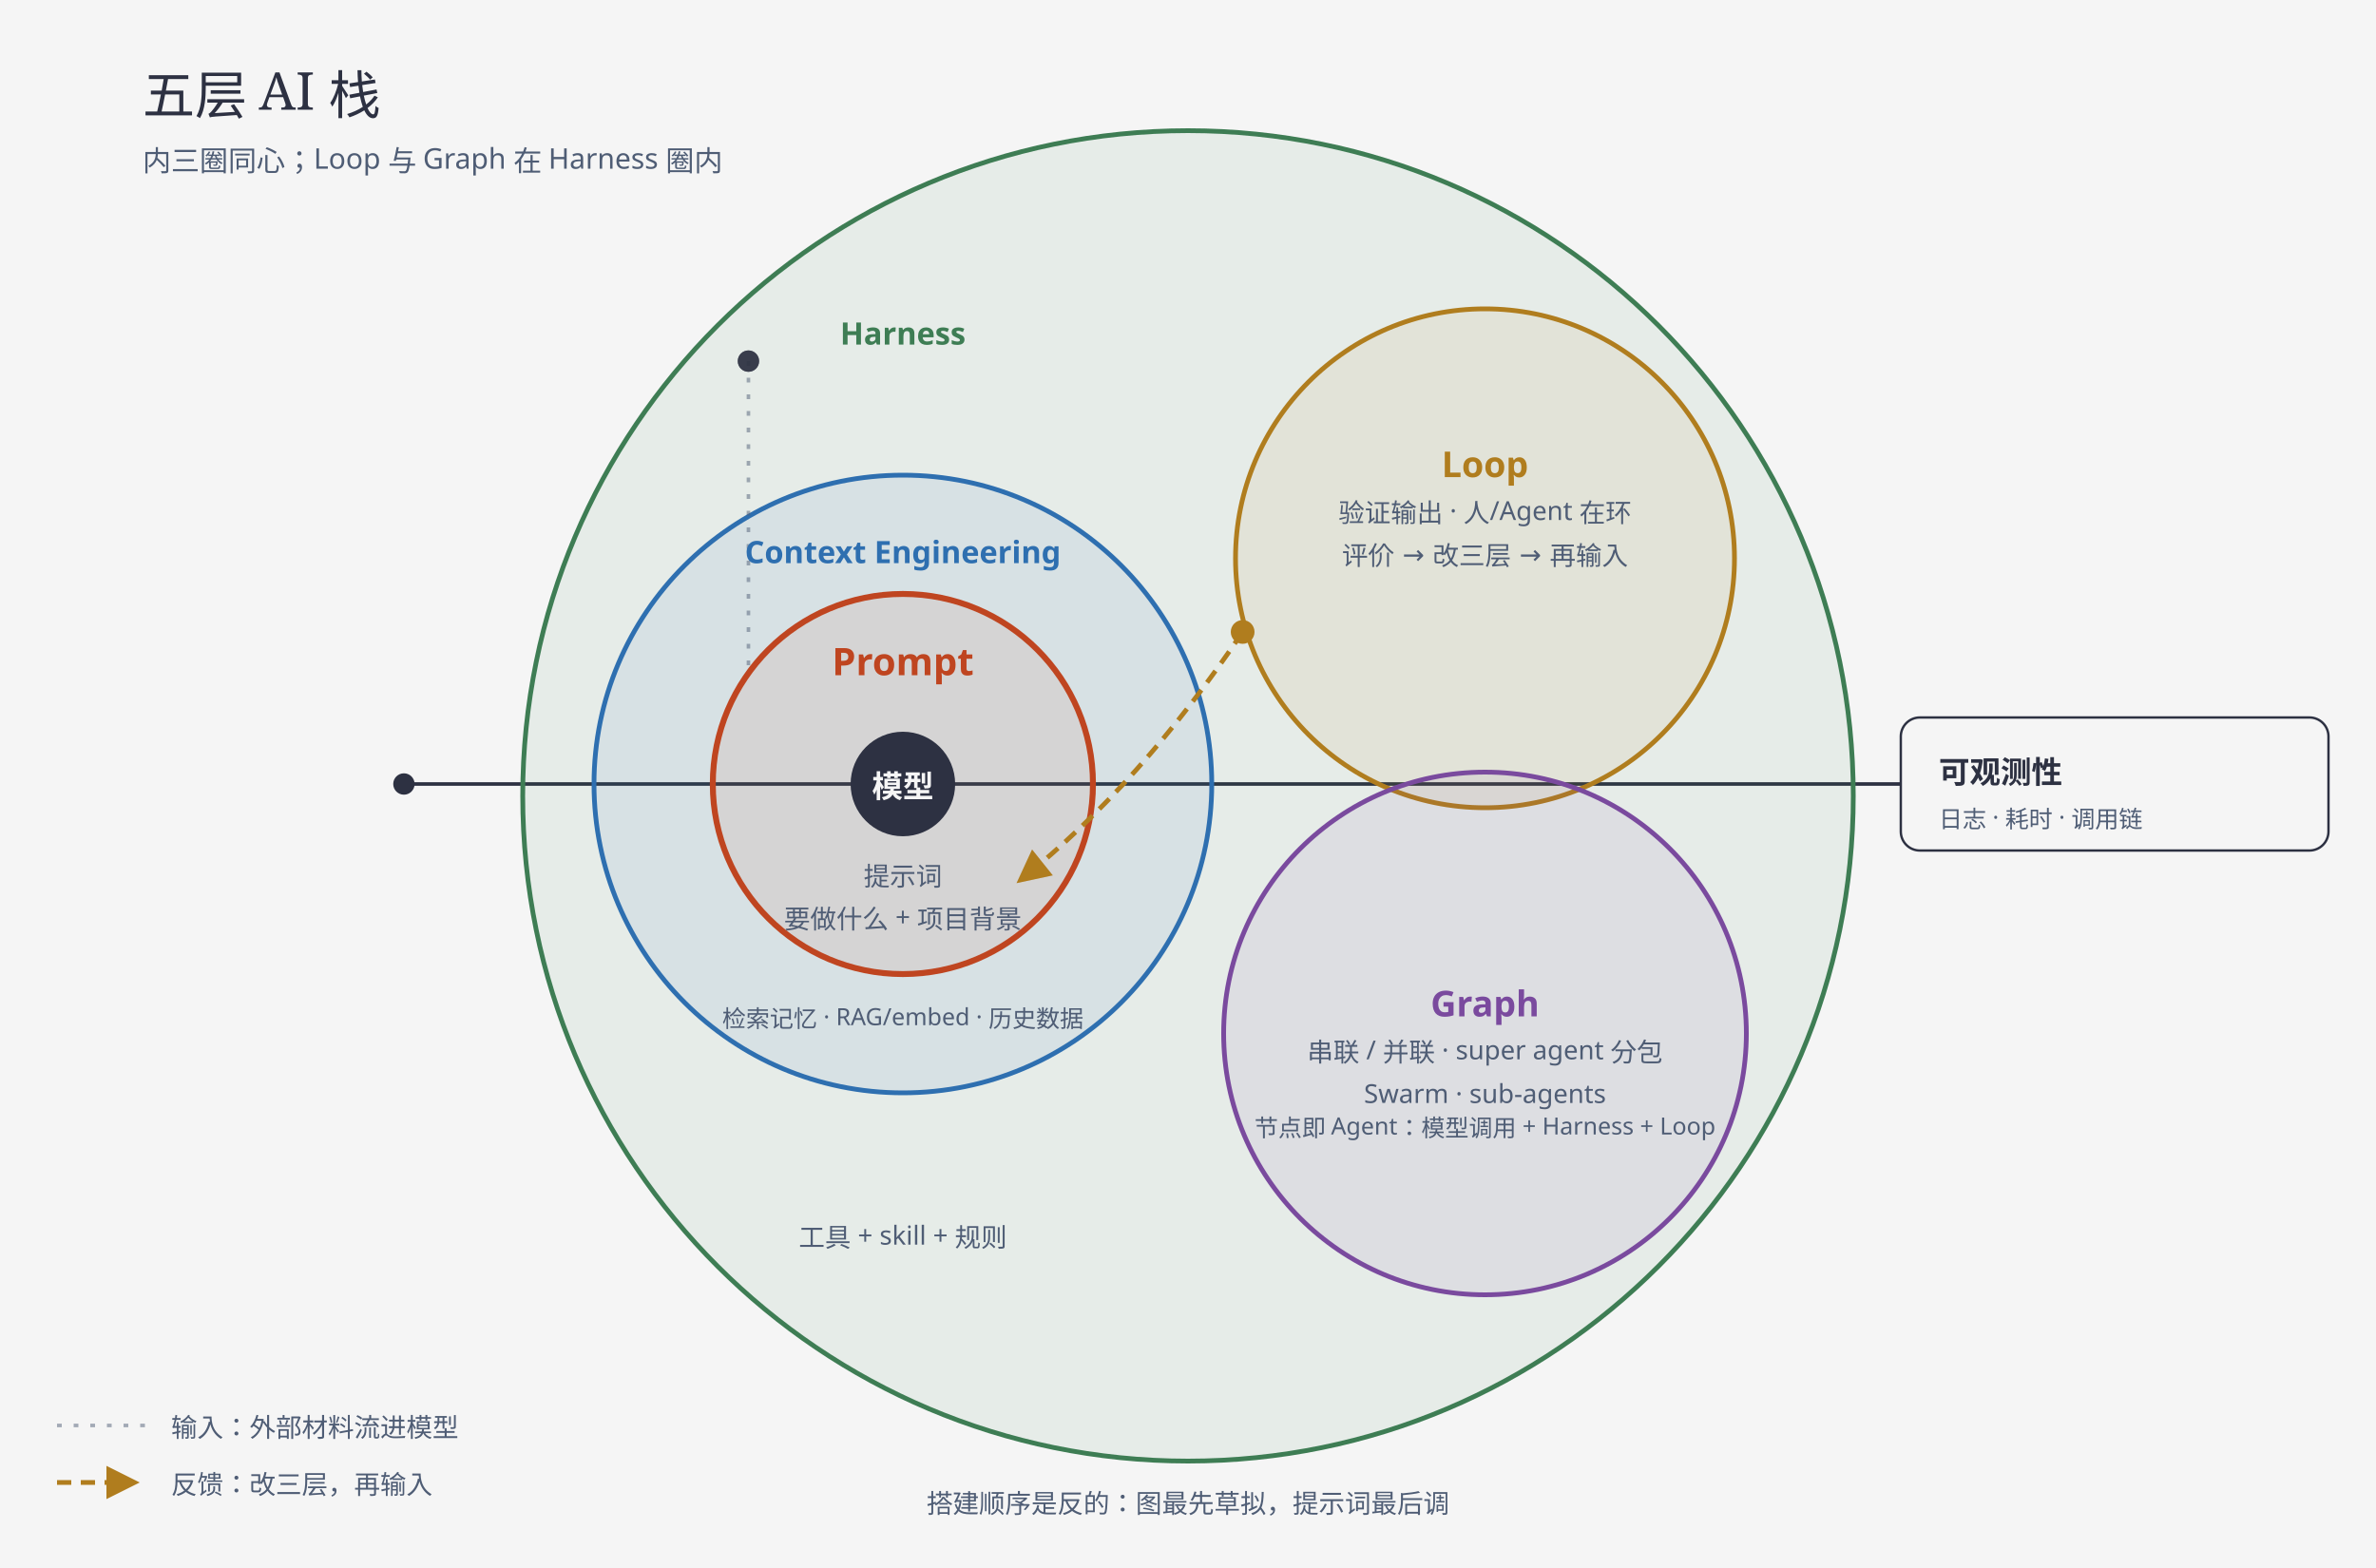
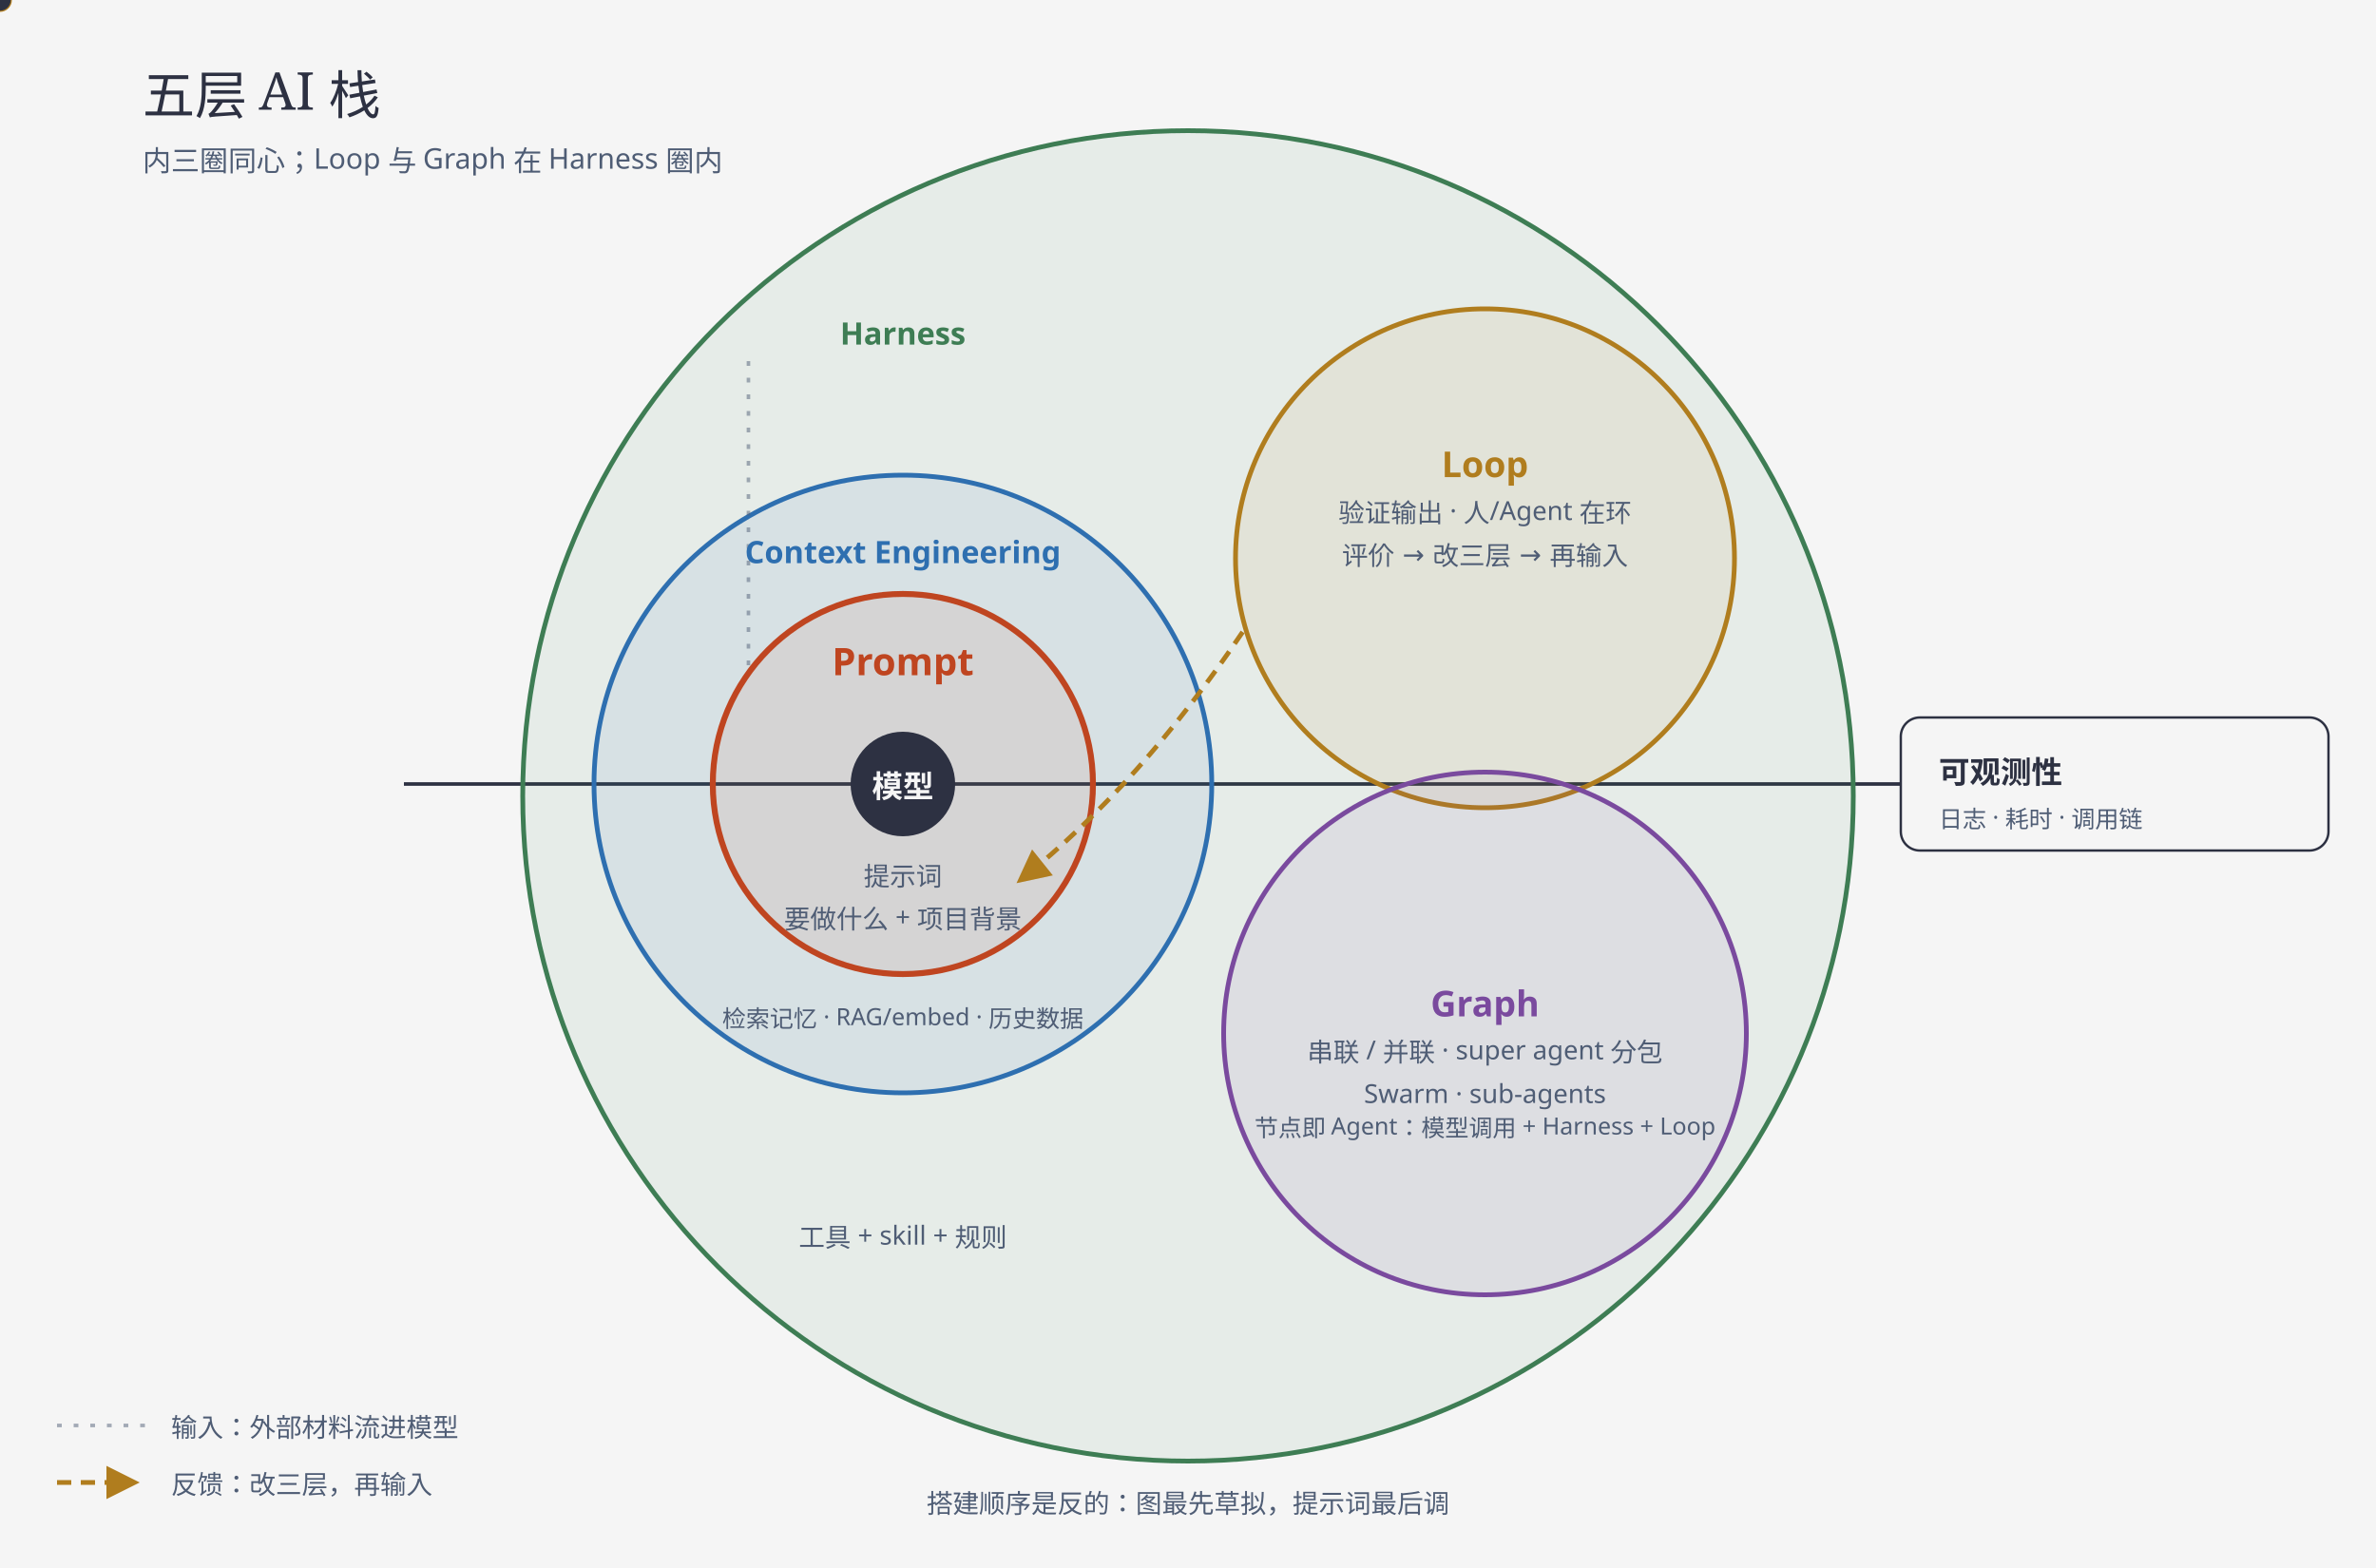
<svg xmlns="http://www.w3.org/2000/svg" viewBox="0 0 1000 660" width="1000" height="660">
  <defs>
    <marker id="arrowLoop" viewBox="0 0 10 10" refX="8" refY="5" markerWidth="7" markerHeight="7" orient="auto-start-reverse">
      <path d="M 0 0 L 10 5 L 0 10 z" fill="#b07d1e" />
    </marker>
  </defs>
  <rect x="0" y="0" width="1000" height="660" fill="#f5f5f5" />
  <text x="60" y="48" font-family="'Instrument Serif','Noto Serif SC','Noto Serif',serif" font-size="22" fill="#2d3142">五层 AI 栈</text>
  <text x="60" y="72" font-family="'Geist','Noto Sans SC','PingFang SC','Microsoft YaHei',sans-serif" font-size="12" fill="#4f5d75">内三圈同心；Loop 与 Graph 在 Harness 圈内</text>
  <line x1="170" y1="330" x2="800" y2="330" stroke="#2d3142" stroke-width="1.5" />
  <circle cx="500" cy="335" r="280" fill="#3e7d54" fill-opacity="0.08" stroke="#3e7d54" stroke-width="2" />
  <circle cx="380" cy="330" r="130" fill="#2e6fb0" fill-opacity="0.08" stroke="#2e6fb0" stroke-width="2" />
  <circle cx="380" cy="330" r="80" fill="#bf4520" fill-opacity="0.08" stroke="#bf4520" stroke-width="2.5" />
  <circle cx="625" cy="235" r="105" fill="#b07d1e" fill-opacity="0.08" stroke="#b07d1e" stroke-width="2" />
  <circle cx="625" cy="435" r="110" fill="#7a4a9e" fill-opacity="0.08" stroke="#7a4a9e" stroke-width="2" />
  <circle cx="380" cy="330" r="22" fill="#2d3142" />
  <line x1="315" y1="152" x2="315" y2="283" stroke="#4f5d75" stroke-width="1.5" stroke-dasharray="2 5" opacity="0.5" />
  <path d="M 523,266 Q 480,330 430,370" fill="none" stroke="#b07d1e" stroke-width="2" stroke-dasharray="6 4" marker-end="url(#arrowLoop)" />
-   <circle r="4.5" fill="#2d3142" opacity="0.75" cx="315" cy="152">
+   <circle r="4.5" fill="#2d3142" opacity="0.75" cx="0" cy="0">
    <animateMotion dur="3.5s" begin="0s" repeatCount="indefinite" path="M 315,152 L 315,283" />
  </circle>
-   <circle r="4.5" fill="#2d3142" opacity="0.75" cx="315" cy="152">
-     <animateMotion dur="3.5s" begin="1.75s" repeatCount="indefinite" path="M 315,152 L 315,283" />
+   <circle r="4.5" fill="#2d3142" opacity="0.75" cx="0" cy="0">
+     <animateMotion dur="3.5s" begin="-1.75s" repeatCount="indefinite" path="M 315,152 L 315,283" />
  </circle>
-   <circle r="5" fill="#b07d1e" cx="523" cy="266">
+   <circle r="5" fill="#b07d1e" cx="0" cy="0">
    <animateMotion dur="5s" repeatCount="indefinite" path="M 523,266 Q 480,330 430,370" />
  </circle>
-   <circle r="4.5" fill="#2d3142" cx="170" cy="330">
-     <animateMotion dur="7s" begin="0.5s" repeatCount="indefinite" path="M 170,330 L 800,330" />
+   <circle r="4.5" fill="#2d3142" cx="0" cy="0">
+     <animateMotion dur="7s" begin="-0.5s" repeatCount="indefinite" path="M 170,330 L 800,330" />
  </circle>
  <rect x="800" y="302" width="180" height="56" rx="8" fill="#f5f5f5" stroke="#2d3142" stroke-width="1" />
  <text x="380" y="330" font-family="'Geist','Noto Sans SC','PingFang SC','Microsoft YaHei',sans-serif" font-size="13" fill="#f5f5f5" text-anchor="middle" dominant-baseline="central" font-weight="600">模型</text>
  <text x="380" y="278" font-family="'Geist','Noto Sans SC','PingFang SC','Microsoft YaHei',sans-serif" font-size="16" fill="#bf4520" text-anchor="middle" dominant-baseline="central" font-weight="600">Prompt</text>
  <text x="380" y="368" font-family="'Geist','Noto Sans SC','PingFang SC','Microsoft YaHei',sans-serif" font-size="11" fill="#4f5d75" text-anchor="middle" dominant-baseline="central">提示词</text>
  <text x="380" y="386" font-family="'Geist','Noto Sans SC','PingFang SC','Microsoft YaHei',sans-serif" font-size="11" fill="#4f5d75" text-anchor="middle" dominant-baseline="central">要做什么 + 项目背景</text>
  <text x="380" y="232" font-family="'Geist','Noto Sans SC','PingFang SC','Microsoft YaHei',sans-serif" font-size="13" fill="#2e6fb0" text-anchor="middle" dominant-baseline="central" font-weight="600">Context Engineering</text>
  <text x="380" y="428" font-family="'Geist','Noto Sans SC','PingFang SC','Microsoft YaHei',sans-serif" font-size="10" fill="#4f5d75" text-anchor="middle" dominant-baseline="central">检索记忆 · RAG/embed · 历史数据</text>
  <text x="380" y="140" font-family="'Geist','Noto Sans SC','PingFang SC','Microsoft YaHei',sans-serif" font-size="13" fill="#3e7d54" text-anchor="middle" dominant-baseline="central" font-weight="600">Harness</text>
  <text x="380" y="520" font-family="'Geist','Noto Sans SC','PingFang SC','Microsoft YaHei',sans-serif" font-size="11" fill="#4f5d75" text-anchor="middle" dominant-baseline="central">工具 + skill + 规则</text>
  <text x="625" y="195" font-family="'Geist','Noto Sans SC','PingFang SC','Microsoft YaHei',sans-serif" font-size="15" fill="#b07d1e" text-anchor="middle" dominant-baseline="central" font-weight="600">Loop</text>
  <text x="625" y="215" font-family="'Geist','Noto Sans SC','PingFang SC','Microsoft YaHei',sans-serif" font-size="11" fill="#4f5d75" text-anchor="middle" dominant-baseline="central">验证输出 · 人/Agent 在环</text>
  <text x="625" y="233" font-family="'Geist','Noto Sans SC','PingFang SC','Microsoft YaHei',sans-serif" font-size="11" fill="#4f5d75" text-anchor="middle" dominant-baseline="central">评价 → 改三层 → 再输入</text>
  <text x="625" y="422" font-family="'Geist','Noto Sans SC','PingFang SC','Microsoft YaHei',sans-serif" font-size="15" fill="#7a4a9e" text-anchor="middle" dominant-baseline="central" font-weight="600">Graph</text>
  <text x="625" y="442" font-family="'Geist','Noto Sans SC','PingFang SC','Microsoft YaHei',sans-serif" font-size="11" fill="#4f5d75" text-anchor="middle" dominant-baseline="central">串联 / 并联 · super agent 分包</text>
  <text x="625" y="460" font-family="'Geist','Noto Sans SC','PingFang SC','Microsoft YaHei',sans-serif" font-size="11" fill="#4f5d75" text-anchor="middle" dominant-baseline="central">Swarm · sub-agents</text>
  <text x="625" y="474" font-family="'Geist','Noto Sans SC','PingFang SC','Microsoft YaHei',sans-serif" font-size="10" fill="#4f5d75" text-anchor="middle" dominant-baseline="central">节点即 Agent：模型调用 + Harness + Loop</text>
  <text x="816" y="324" font-family="'Geist','Noto Sans SC','PingFang SC','Microsoft YaHei',sans-serif" font-size="13" fill="#2d3142" text-anchor="start" dominant-baseline="central" font-weight="600">可观测性</text>
  <text x="816" y="344" font-family="'Geist','Noto Sans SC','PingFang SC','Microsoft YaHei',sans-serif" font-size="10" fill="#4f5d75" text-anchor="start" dominant-baseline="central">日志 · 耗时 · 调用链</text>
  <line x1="24" y1="600" x2="64" y2="600" stroke="#4f5d75" stroke-width="1.5" stroke-dasharray="2 5" opacity="0.5" />
  <text x="72" y="600" font-family="'Geist','Noto Sans SC','PingFang SC','Microsoft YaHei',sans-serif" font-size="11" fill="#4f5d75" text-anchor="start" dominant-baseline="central">输入：外部材料流进模型</text>
  <line x1="24" y1="624" x2="56" y2="624" stroke="#b07d1e" stroke-width="2" stroke-dasharray="6 4" marker-end="url(#arrowLoop)" />
  <text x="72" y="624" font-family="'Geist','Noto Sans SC','PingFang SC','Microsoft YaHei',sans-serif" font-size="11" fill="#4f5d75" text-anchor="start" dominant-baseline="central">反馈：改三层，再输入</text>
  <text x="500" y="632" font-family="'Geist','Noto Sans SC','PingFang SC','Microsoft YaHei',sans-serif" font-size="11" fill="#4f5d75" text-anchor="middle" dominant-baseline="central">搭建顺序是反的：图最先草拟，提示词最后调</text>
</svg>
